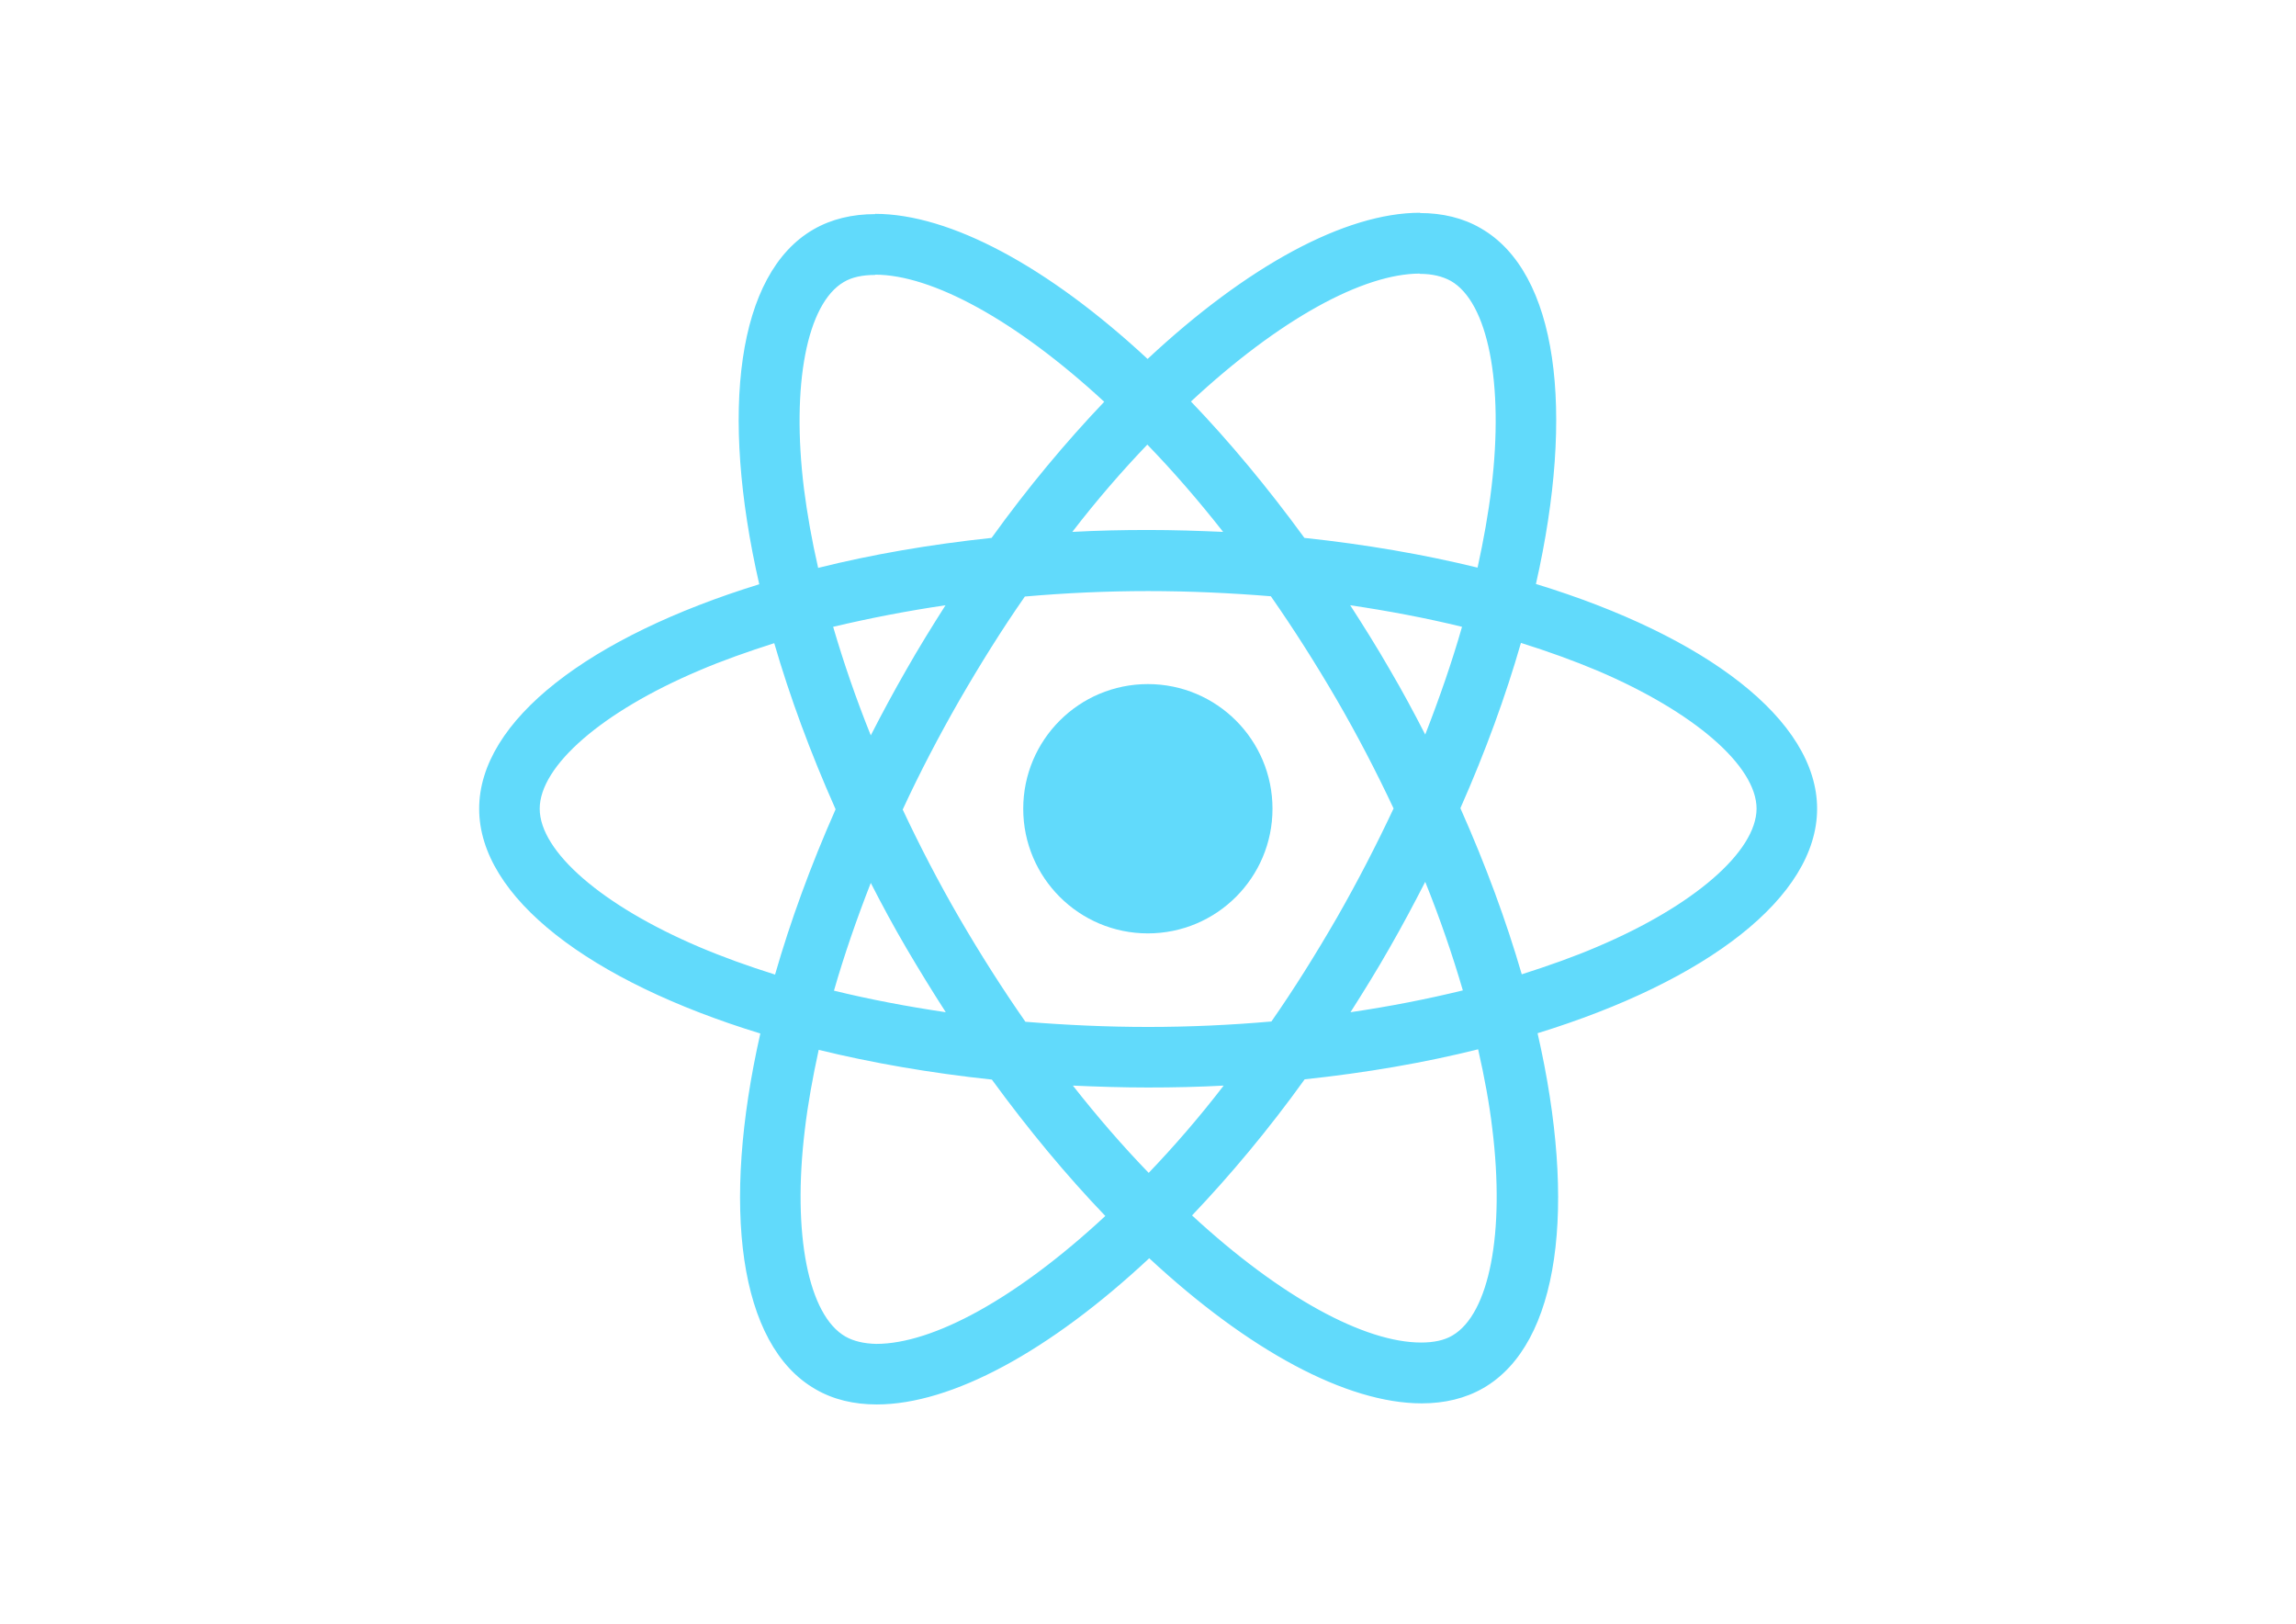
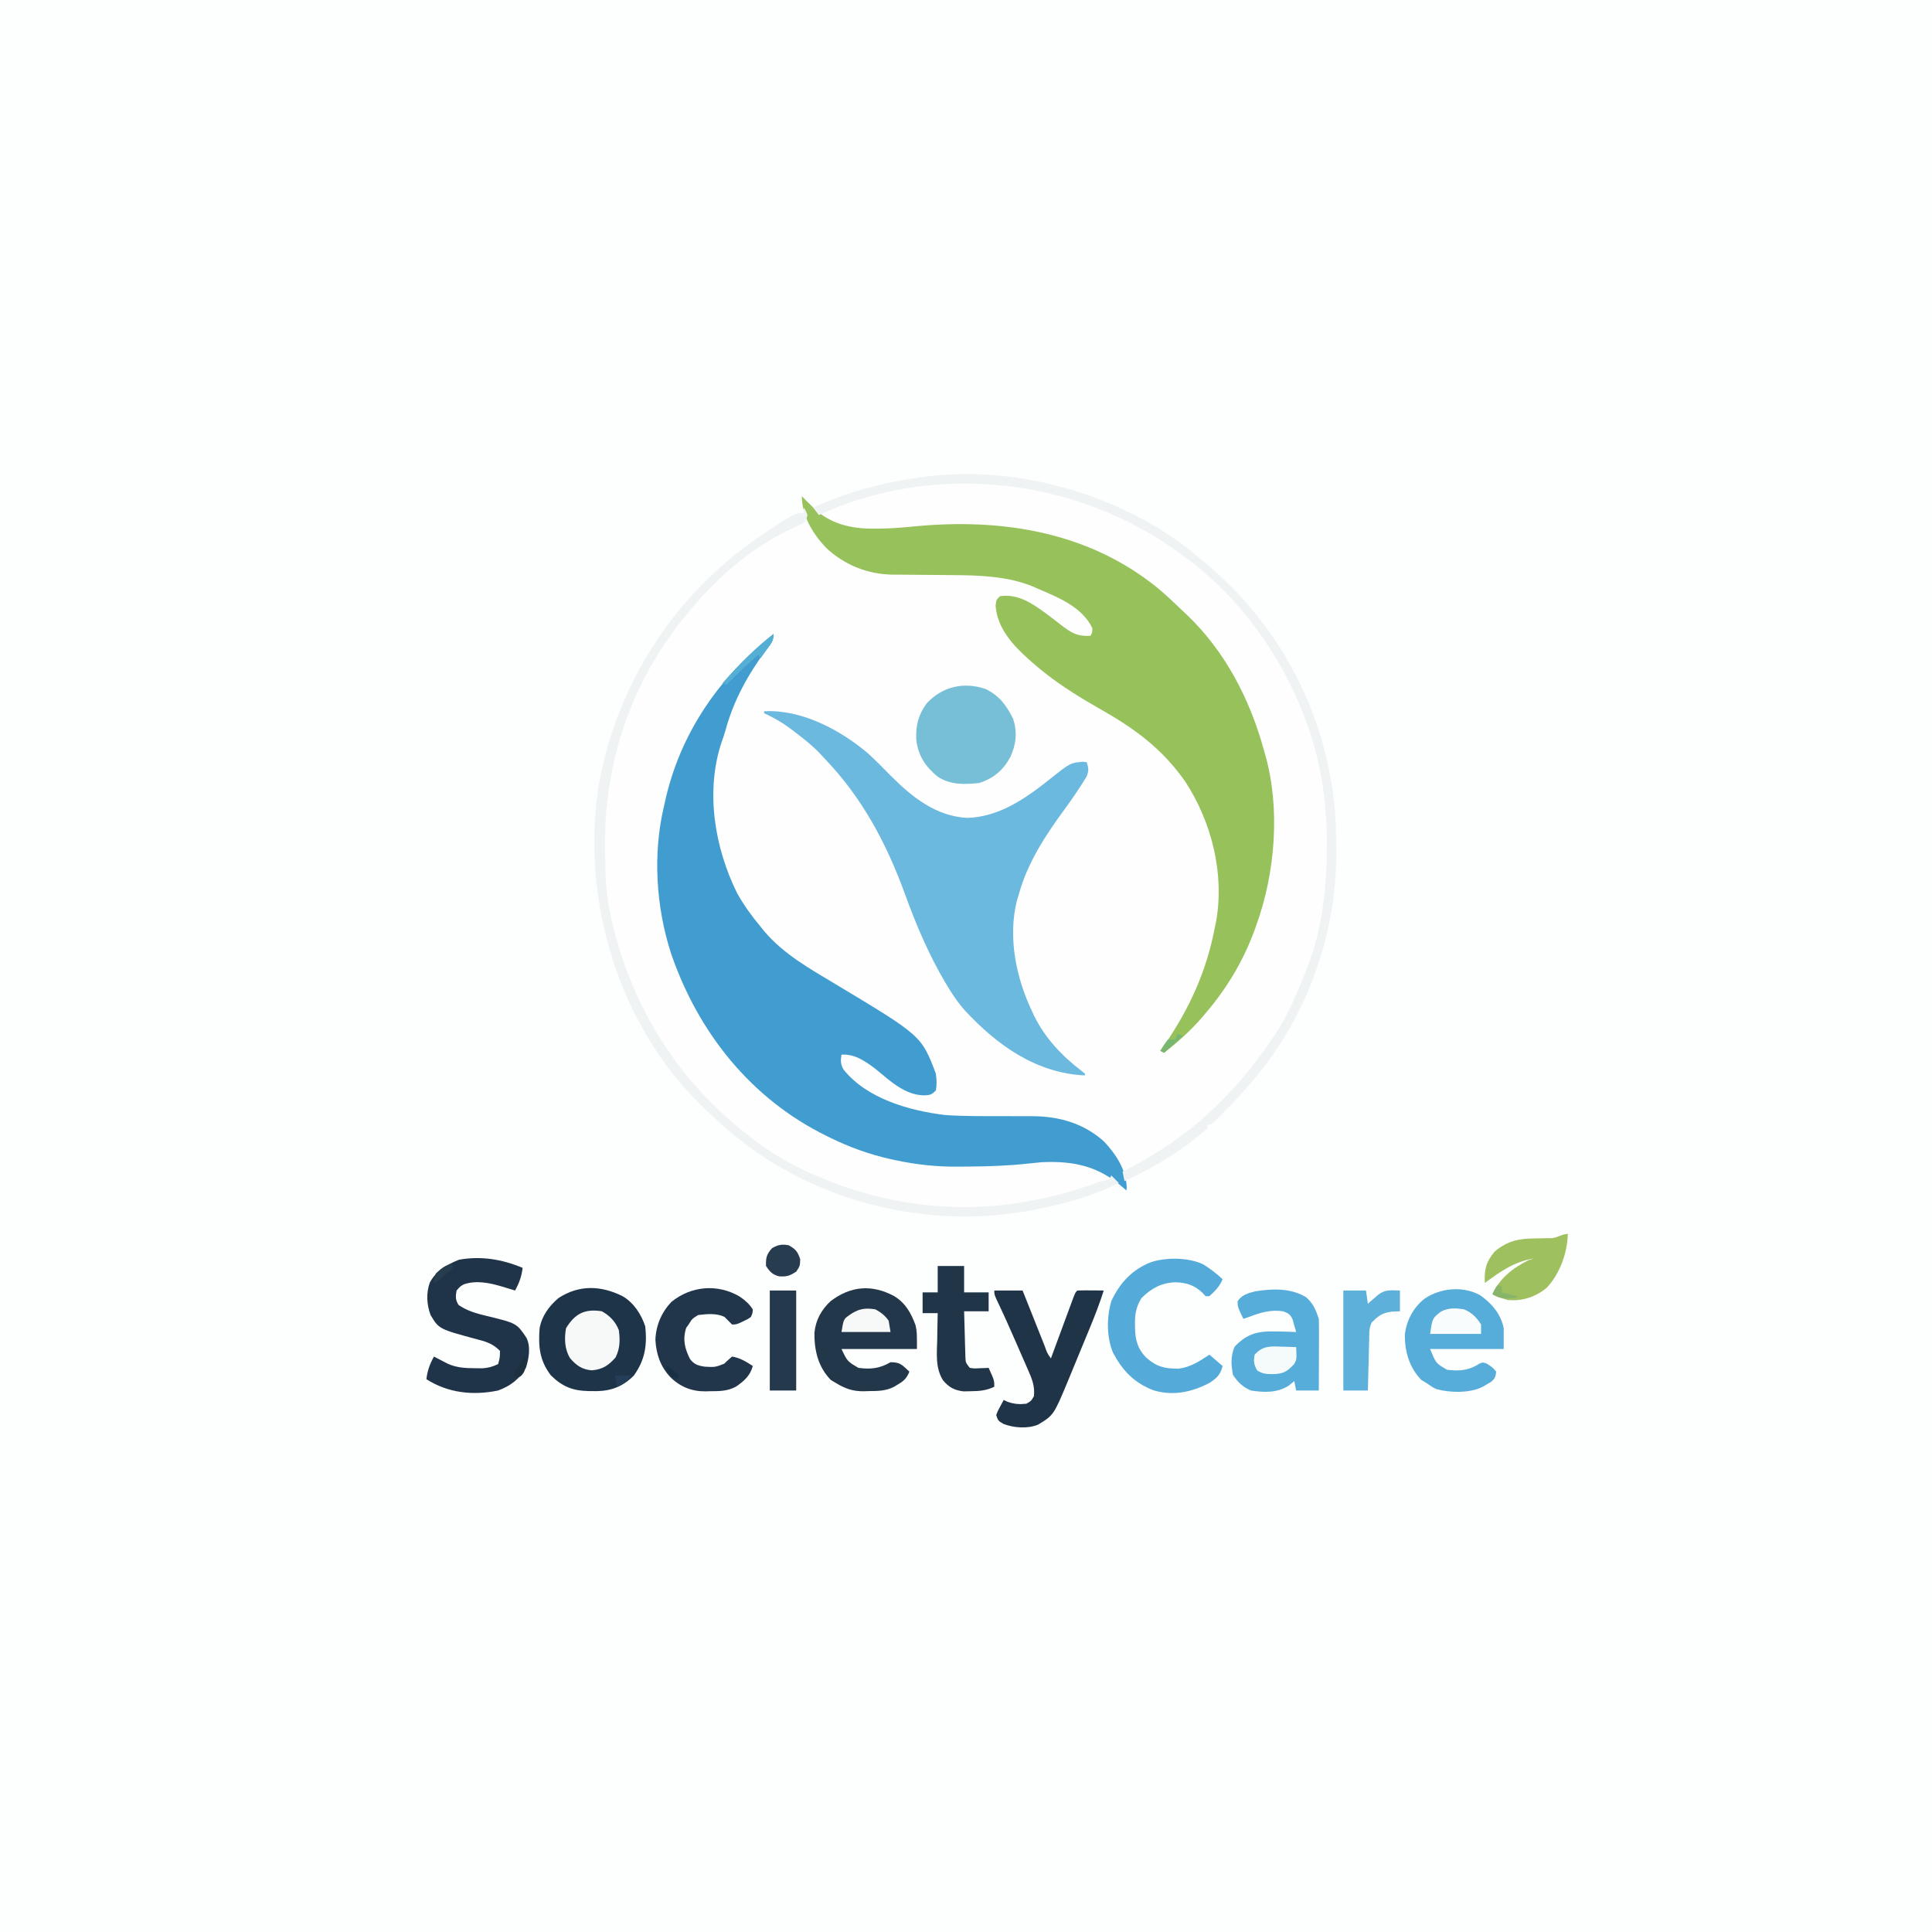
- <svg xmlns="http://www.w3.org/2000/svg" viewBox="0 0 841.9 595.3">
-   <g fill="#61DAFB">
-     <path d="M666.3 296.5c0-32.5-40.7-63.3-103.1-82.4 14.4-63.6 8-114.2-20.2-130.4-6.5-3.8-14.1-5.6-22.4-5.6v22.3c4.6 0 8.3.9 11.4 2.6 13.6 7.8 19.5 37.5 14.9 75.7-1.1 9.4-2.9 19.3-5.1 29.4-19.6-4.8-41-8.5-63.5-10.9-13.5-18.5-27.5-35.3-41.6-50 32.6-30.3 63.2-46.9 84-46.9V78c-27.5 0-63.5 19.6-99.9 53.6-36.4-33.8-72.4-53.2-99.9-53.2v22.3c20.7 0 51.4 16.5 84 46.6-14 14.7-28 31.4-41.3 49.9-22.6 2.4-44 6.1-63.6 11-2.3-10-4-19.7-5.2-29-4.7-38.2 1.1-67.9 14.6-75.8 3-1.8 6.9-2.6 11.5-2.6V78.5c-8.4 0-16 1.8-22.6 5.6-28.1 16.2-34.4 66.7-19.9 130.1-62.2 19.2-102.7 49.9-102.7 82.3 0 32.5 40.7 63.3 103.1 82.4-14.4 63.6-8 114.2 20.2 130.4 6.5 3.8 14.1 5.6 22.5 5.6 27.5 0 63.5-19.6 99.9-53.6 36.4 33.8 72.4 53.2 99.9 53.2 8.4 0 16-1.8 22.6-5.6 28.1-16.2 34.4-66.7 19.9-130.1 62-19.1 102.5-49.9 102.5-82.3zm-130.2-66.7c-3.7 12.9-8.3 26.2-13.5 39.5-4.1-8-8.4-16-13.1-24-4.6-8-9.5-15.8-14.4-23.4 14.2 2.1 27.9 4.7 41 7.9zm-45.8 106.5c-7.8 13.5-15.8 26.3-24.1 38.2-14.9 1.3-30 2-45.2 2-15.1 0-30.2-.7-45-1.9-8.3-11.9-16.4-24.6-24.2-38-7.6-13.1-14.5-26.4-20.8-39.8 6.2-13.4 13.2-26.8 20.7-39.9 7.8-13.5 15.8-26.3 24.1-38.2 14.9-1.3 30-2 45.2-2 15.1 0 30.2.7 45 1.9 8.3 11.9 16.4 24.6 24.2 38 7.6 13.1 14.5 26.4 20.8 39.8-6.3 13.4-13.2 26.8-20.7 39.9zm32.3-13c5.4 13.4 10 26.8 13.8 39.8-13.1 3.2-26.9 5.9-41.2 8 4.9-7.7 9.8-15.6 14.4-23.7 4.6-8 8.9-16.1 13-24.1zM421.2 430c-9.3-9.6-18.6-20.3-27.8-32 9 .4 18.2.7 27.5.7 9.4 0 18.7-.2 27.8-.7-9 11.7-18.3 22.4-27.5 32zm-74.4-58.9c-14.2-2.1-27.9-4.7-41-7.9 3.7-12.9 8.3-26.2 13.5-39.5 4.1 8 8.4 16 13.1 24 4.7 8 9.5 15.8 14.4 23.4zM420.7 163c9.3 9.6 18.6 20.3 27.8 32-9-.4-18.2-.7-27.5-.7-9.4 0-18.7.2-27.8.7 9-11.7 18.3-22.4 27.5-32zm-74 58.9c-4.9 7.7-9.8 15.6-14.4 23.7-4.6 8-8.9 16-13 24-5.4-13.4-10-26.8-13.8-39.8 13.1-3.1 26.9-5.8 41.2-7.9zm-90.5 125.2c-35.4-15.1-58.3-34.9-58.3-50.6 0-15.7 22.9-35.6 58.3-50.6 8.6-3.7 18-7 27.7-10.1 5.7 19.6 13.2 40 22.5 60.9-9.2 20.8-16.6 41.1-22.2 60.6-9.9-3.1-19.3-6.5-28-10.2zM310 490c-13.6-7.8-19.5-37.5-14.9-75.7 1.1-9.4 2.9-19.3 5.1-29.4 19.6 4.8 41 8.5 63.5 10.9 13.5 18.5 27.5 35.3 41.6 50-32.6 30.3-63.2 46.9-84 46.9-4.5-.1-8.3-1-11.3-2.7zm237.2-76.2c4.7 38.2-1.1 67.9-14.6 75.8-3 1.8-6.9 2.6-11.5 2.6-20.7 0-51.4-16.5-84-46.6 14-14.7 28-31.4 41.3-49.9 22.6-2.4 44-6.1 63.6-11 2.3 10.1 4.1 19.8 5.2 29.1zm38.5-66.7c-8.6 3.7-18 7-27.7 10.1-5.7-19.6-13.2-40-22.5-60.9 9.2-20.8 16.6-41.1 22.2-60.6 9.9 3.1 19.3 6.5 28.1 10.2 35.4 15.1 58.3 34.9 58.3 50.6-.1 15.7-23 35.6-58.4 50.6zM320.8 78.4z" />
-     <circle cx="420.9" cy="296.5" r="45.7" />
-     <path d="M520.5 78.1z" />
-   </g>
+ <svg xmlns="http://www.w3.org/2000/svg" version="1.1" width="1024" height="1024">
+   <path d="M0 0 C337.92 0 675.84 0 1024 0 C1024 337.92 1024 675.84 1024 1024 C686.08 1024 348.16 1024 0 1024 C0 686.08 0 348.16 0 0 Z " fill="#FDFEFE" transform="translate(0,0)" />
+   <path d="M0 0 C0.706 0.317 1.411 0.634 2.138 0.96 C16.888 7.701 30.673 16.461 43 27 C44.156 27.972 45.312 28.943 46.469 29.914 C56.369 38.267 64.954 46.801 73 57 C73.745 57.94 74.49 58.879 75.258 59.848 C100.956 93.112 115.19 134.446 115.185 176.402 C115.187 178.6 115.206 180.798 115.225 182.996 C115.402 227.311 98.982 271.454 70 305 C69.318 305.791 68.636 306.583 67.934 307.398 C63.625 312.285 59.134 316.986 54.562 321.625 C53.782 322.425 53.782 322.425 52.985 323.242 C51.696 324.534 50.352 325.773 49 327 C48.34 327 47.68 327 47 327 C47 327.66 47 328.32 47 329 C40.082 335.235 32.155 340.333 24.312 345.312 C23.542 345.803 22.771 346.294 21.977 346.8 C17.117 349.837 12.197 352.428 6.97 354.783 C4.628 355.941 4.628 355.941 3.875 359.312 C3.937 360.643 3.937 360.643 4 362 C3.01 361.34 2.02 360.68 1 360 C1 359.34 1 358.68 1 358 C0.458 358.216 -0.084 358.432 -0.642 358.655 C-51.722 378.903 -107.034 381.936 -158.348 360.066 C-180.372 350.39 -199.597 337.719 -217 321 C-217.57 320.457 -218.141 319.914 -218.729 319.354 C-226.984 311.457 -234.417 303.342 -241 294 C-241.626 293.117 -241.626 293.117 -242.265 292.215 C-271.522 250.566 -283.684 196.578 -275.478 146.189 C-265.665 93.132 -235.75 46.607 -191.341 16.036 C-172.048 3 -172.048 3 -167 3 C-167.495 -1.455 -167.495 -1.455 -168 -6 C-166.917 -4.732 -166.917 -4.732 -165.812 -3.438 C-163.356 -0.73 -163.356 -0.73 -160.914 -1.141 C-156.737 -2.372 -152.657 -3.834 -148.562 -5.312 C-134.15 -10.406 -120.144 -13.984 -105 -16 C-104.321 -16.097 -103.642 -16.194 -102.943 -16.294 C-68.115 -20.815 -31.827 -14.355 0 0 Z " fill="#FDFEFD" transform="translate(593,269)" />
+   <path d="M0 0 C0 3.843 -1.172 4.858 -3.5 7.875 C-13.234 20.974 -21.089 34.96 -25.387 50.781 C-26.012 53.045 -26.772 55.226 -27.562 57.438 C-36.234 83.498 -31.222 113.421 -19.234 137.555 C-15.701 143.809 -11.617 149.507 -7 155 C-6.368 155.789 -5.737 156.578 -5.086 157.391 C5.244 169.694 19.133 177.393 32.727 185.549 C78.425 212.981 78.425 212.981 86 233 C86.461 236.07 86.613 238.946 86 242 C83.625 244.375 82.895 244.398 79.625 244.562 C69.631 244.346 61.858 237.009 54.516 230.934 C49.004 226.697 43.164 222.486 36 223 C35.468 226.042 35.531 228.192 37.102 230.898 C49.546 246.409 72.011 252.688 91 255 C100.482 255.655 110 255.567 119.5 255.562 C123.237 255.566 126.973 255.576 130.71 255.603 C133.012 255.62 135.314 255.623 137.615 255.61 C151.662 255.702 164.865 259.57 175.375 269.246 C181.651 276.02 186.612 283.669 187.188 293.062 C187.126 293.702 187.064 294.341 187 295 C186.381 294.437 186.381 294.437 185.75 293.863 C172.542 282.159 159.415 279.184 142 280 C139.644 280.207 137.296 280.46 134.946 280.719 C124.36 281.877 113.835 282.247 103.194 282.3 C101.552 282.308 99.909 282.322 98.267 282.341 C86.842 282.459 76.173 281.386 65 279 C64.058 278.801 63.117 278.602 62.147 278.398 C50.848 275.864 40.377 272.107 30 267 C29.366 266.692 28.732 266.384 28.079 266.066 C-11.991 246.368 -39.82 211.387 -54.238 169.629 C-62.345 144.791 -64.122 116.412 -58 91 C-57.839 90.27 -57.678 89.539 -57.512 88.787 C-49.529 52.623 -28.854 22.839 0 0 Z " fill="#419DD0" transform="translate(410,336)" />
+   <path d="M0 0 C0.681 0.701 1.361 1.403 2.062 2.125 C3.039 3.086 4.019 4.044 5 5 C5.485 5.492 5.969 5.985 6.469 6.492 C15.036 14.598 25.899 17.196 37.312 17.188 C38.713 17.188 38.713 17.188 40.142 17.189 C46.711 17.141 53.156 16.674 59.688 16 C105.825 11.526 152.144 18.768 189 49 C192.634 52.065 196.113 55.273 199.528 58.579 C201.014 60.013 202.52 61.425 204.027 62.836 C224.433 82.235 237.698 108.01 245 135 C245.198 135.678 245.395 136.356 245.599 137.054 C253.669 165.432 250.91 199.482 241 227 C240.354 228.829 240.354 228.829 239.695 230.695 C233.667 246.736 225.143 261.009 214 274 C212.805 275.406 212.805 275.406 211.586 276.84 C205.635 283.639 199.111 289.444 192 295 C191.34 294.67 190.68 294.34 190 294 C190.606 293.138 191.212 292.275 191.836 291.387 C205.453 271.688 214.612 251.581 219 228 C219.259 226.835 219.259 226.835 219.523 225.646 C224.136 200.042 217.191 172.604 203.129 151.145 C190.772 133.516 176.104 123 157.674 112.542 C144.993 105.34 132.931 97.726 122 88 C121.498 87.56 120.997 87.119 120.48 86.666 C111.992 79.113 103.633 70.087 102.703 58.207 C103 55 103 55 105 53 C114.369 51.612 121.845 56.641 129.152 61.965 C131.94 64.04 134.691 66.158 137.434 68.293 C142.803 72.422 146.008 74.411 153 74 C153.886 72.31 153.886 72.31 154 70 C148.606 58.698 135.878 53.604 125 49 C123.906 48.507 123.906 48.507 122.789 48.004 C109.497 42.403 94.058 41.88 79.852 41.824 C77.523 41.801 75.195 41.777 72.867 41.752 C69.245 41.717 65.623 41.687 62 41.674 C58.471 41.658 54.943 41.618 51.414 41.574 C49.815 41.577 49.815 41.577 48.184 41.58 C34.739 41.364 22.573 36.478 12.75 27.25 C5.801 19.88 0 10.349 0 0 Z " fill="#96C15B" transform="translate(425,263)" />
+   <path d="M0 0 C19.756 -1.14 40.456 9.891 55.152 22.379 C59.188 26.093 63.024 29.991 66.87 33.899 C78.195 45.339 91.023 55.652 107.688 56.5 C124.794 55.995 138.997 45.931 151.863 35.619 C162.362 27.303 162.362 27.303 169 26.75 C169.99 26.874 169.99 26.874 171 27 C172.01 30.176 172.165 31.61 170.848 34.727 C167.177 40.686 163.337 46.414 159.168 52.035 C149.046 65.877 139.575 80.307 135 97 C134.466 98.765 134.466 98.765 133.922 100.566 C129.151 120.037 133.568 141.293 142 159 C142.626 160.35 142.626 160.35 143.266 161.727 C149.095 173.351 157.732 182.536 167.98 190.391 C168.647 190.922 169.313 191.453 170 192 C170 192.33 170 192.66 170 193 C144.115 191.807 123.407 176.895 106.363 158.527 C103.153 154.931 100.502 151.111 98 147 C97.07 145.484 97.07 145.484 96.121 143.938 C87.276 128.981 80.646 113.383 74.733 97.066 C64.875 70.029 52.039 45.802 32 25 C31.054 23.96 31.054 23.96 30.09 22.898 C25.803 18.319 20.983 14.534 16 10.75 C15.335 10.242 14.67 9.734 13.986 9.211 C9.527 5.895 5.032 3.359 0 1 C0 0.67 0 0.34 0 0 Z " fill="#6BB9DF" transform="translate(405,377)" />
+   <path d="M0 0 C5.942 3.537 9.844 9.532 12 16 C13.047 25.949 11.903 33.771 6 42 C0.404 47.707 -5.783 50.215 -13.811 50.329 C-14.492 50.324 -15.173 50.318 -15.875 50.312 C-16.583 50.308 -17.291 50.303 -18.021 50.298 C-26.458 50.108 -31.864 47.997 -38 42 C-44.035 34.121 -44.735 26.661 -44 17 C-42.792 10.422 -39.022 5.306 -34 1 C-23.031 -6.134 -11.515 -5.702 0 0 Z " fill="#1E3448" transform="translate(330,687)" />
+   <path d="M0 0 C0.706 0.317 1.411 0.634 2.138 0.96 C16.888 7.701 30.673 16.461 43 27 C44.156 27.972 45.312 28.943 46.469 29.914 C56.369 38.267 64.954 46.801 73 57 C73.745 57.94 74.49 58.879 75.258 59.848 C100.956 93.112 115.19 134.446 115.185 176.402 C115.187 178.6 115.206 180.798 115.225 182.996 C115.402 227.311 98.982 271.454 70 305 C69.318 305.791 68.636 306.583 67.934 307.398 C63.625 312.285 59.134 316.986 54.562 321.625 C54.042 322.159 53.522 322.692 52.985 323.242 C51.696 324.534 50.352 325.773 49 327 C48.34 327 47.68 327 47 327 C47 327.66 47 328.32 47 329 C34.287 340.457 18.532 349.932 3 357 C2.67 355.35 2.34 353.7 2 352 C3.632 351.165 3.632 351.165 5.297 350.312 C37.14 333.851 61.027 311.518 81 282 C81.721 280.956 82.441 279.912 83.184 278.836 C89.889 268.609 94.437 257.304 99 246 C99.28 245.312 99.56 244.624 99.849 243.915 C107.923 223.587 110.233 200.943 110.25 179.25 C110.251 178.471 110.251 177.693 110.252 176.89 C110.218 151.85 105.818 128.109 96 105 C95.664 104.209 95.328 103.418 94.982 102.603 C81.521 71.523 59.807 43.562 32 24 C31.435 23.596 30.87 23.192 30.289 22.776 C-10.669 -6.361 -62.126 -18.083 -111.812 -10.375 C-128.209 -7.606 -143.962 -3.127 -159 4 C-159.99 2.68 -160.98 1.36 -162 0 C-143.785 -8.339 -124.799 -13.263 -105 -16 C-104.291 -16.103 -103.583 -16.206 -102.853 -16.312 C-68.077 -20.843 -31.771 -14.33 0 0 Z " fill="#EFF3F4" transform="translate(593,269)" />
+   <path d="M0 0 C1.125 1.75 1.125 1.75 2 4 C1.496 5.922 1.496 5.922 0 8 C-2.347 9.302 -4.619 10.416 -7.062 11.5 C-29.454 22.098 -48.799 39.667 -64 59 C-64.744 59.938 -65.488 60.877 -66.254 61.844 C-92.108 95.296 -105.506 135.956 -105.312 178.125 C-105.31 178.989 -105.308 179.854 -105.305 180.745 C-105.249 193.379 -104.976 205.663 -102 218 C-101.78 218.938 -101.559 219.876 -101.332 220.843 C-88.888 272.348 -59.286 314.167 -15 343.062 C23.939 366.232 72.191 376.16 117 368 C118.114 367.815 118.114 367.815 119.25 367.625 C131.923 365.507 143.851 362.03 155.936 357.693 C158 357 158 357 160.205 356.532 C160.797 356.356 161.39 356.181 162 356 C162.33 355.34 162.66 354.68 163 354 C164.32 355.32 165.64 356.64 167 358 C153.398 364.908 138.892 368.81 124 371.812 C122.462 372.123 122.462 372.123 120.892 372.439 C71.885 381.862 18.712 371.05 -22.695 343.277 C-32.491 336.573 -41.447 329.217 -50 321 C-50.57 320.457 -51.141 319.914 -51.729 319.354 C-59.984 311.457 -67.417 303.342 -74 294 C-74.626 293.117 -74.626 293.117 -75.265 292.215 C-104.522 250.566 -116.684 196.578 -108.478 146.189 C-98.665 93.132 -68.75 46.607 -24.341 16.036 C-5.048 3 -5.048 3 0 3 C0 2.01 0 1.02 0 0 Z " fill="#EFF3F3" transform="translate(426,269)" />
+   <path d="M0 0 C7.316 3.724 10.77 8.509 14.438 15.75 C16.698 22.874 16.038 29.245 12.938 36 C9.104 43.051 4.072 47.271 -3.562 49.75 C-11.42 50.594 -18.931 50.835 -25.699 46.297 C-32.137 40.952 -35.872 35.296 -36.914 26.926 C-37.277 19.471 -35.9 13.864 -31.562 7.75 C-23.275 -1.366 -11.759 -4.077 0 0 Z " fill="#76BFD6" transform="translate(522.5625,365.25)" />
+   <path d="M0 0 C-0.543 4.565 -1.795 7.973 -4 12 C-4.675 11.795 -5.351 11.59 -6.047 11.379 C-7.385 10.975 -7.385 10.975 -8.75 10.562 C-9.632 10.296 -10.513 10.029 -11.422 9.754 C-17.77 7.898 -24.582 6.527 -31.051 8.684 C-32.947 9.675 -32.947 9.675 -35 12 C-35.581 15.161 -35.67 16.936 -33.938 19.688 C-29.329 22.81 -24.545 24.163 -19.188 25.438 C-3.168 29.332 -3.168 29.332 2 37 C4.398 41.796 3.344 47.895 1.812 52.812 C-1.709 59.005 -6.395 62.563 -13 65 C-26.221 67.742 -39.51 66.358 -51 59 C-50.457 54.435 -49.205 51.027 -47 47 C-46.004 47.524 -46.004 47.524 -44.988 48.059 C-44.105 48.514 -43.222 48.969 -42.312 49.438 C-41.442 49.89 -40.572 50.342 -39.676 50.809 C-34.8 52.98 -30.302 53.159 -25 53.188 C-23.804 53.202 -22.608 53.216 -21.375 53.23 C-18.123 53.008 -15.917 52.398 -13 51 C-12.064 47.701 -12.064 47.701 -12 44 C-15.498 40.443 -18.853 39.206 -23.625 38 C-44.382 32.424 -44.382 32.424 -48.812 24.938 C-50.863 19.415 -51.188 13.251 -49.156 7.691 C-45.6 1.337 -40.337 -1.652 -33.75 -4.312 C-22.18 -6.434 -10.785 -4.568 0 0 Z " fill="#203449" transform="translate(277,672)" />
+   <path d="M0 0 C6.035 3.764 8.85 8.895 11.25 15.375 C12 19 12 19 12 28 C-1.2 28 -14.4 28 -28 28 C-24.835 34.607 -24.835 34.607 -19 38 C-12.515 38.859 -7.702 38.338 -2 35 C3.305 35 4.19 36.536 8 40 C6.608 43.383 5.197 44.837 2.062 46.688 C1.373 47.104 0.683 47.52 -0.027 47.949 C-4.473 50.317 -8.776 50.253 -13.688 50.312 C-14.465 50.342 -15.243 50.371 -16.045 50.4 C-21.953 50.464 -25.975 49.05 -31 46 C-31.887 45.464 -32.774 44.928 -33.688 44.375 C-40.382 37.5 -42.433 28.729 -42.34 19.43 C-41.667 12.637 -38.716 7.267 -33.75 2.625 C-23.079 -5.47 -11.855 -6.376 0 0 Z " fill="#22374A" transform="translate(474,687)" />
+   <path d="M0 0 C6.136 4.279 11.035 10.031 12.5 17.5 C12.5 21.13 12.5 24.76 12.5 28.5 C-0.37 28.5 -13.24 28.5 -26.5 28.5 C-23.401 36.144 -23.401 36.144 -17.5 39.5 C-10.878 40.323 -5.874 39.894 -0.254 36.18 C1.5 35.5 1.5 35.5 3.609 36.297 C5.611 37.571 7.095 38.577 8.5 40.5 C8.246 43.178 7.846 44.212 5.758 45.949 C5.054 46.358 4.35 46.766 3.625 47.188 C2.926 47.604 2.228 48.02 1.508 48.449 C-5.237 51.979 -15.9 51.774 -23.223 49.746 C-25.25 48.75 -25.25 48.75 -28.5 46.5 C-29.387 45.964 -30.274 45.428 -31.188 44.875 C-37.537 38.354 -39.999 29.732 -39.902 20.84 C-38.996 13.316 -35.459 6.597 -29.5 1.875 C-21.062 -3.926 -9 -5.018 0 0 Z " fill="#57ADDA" transform="translate(784.5,686.5)" />
+   <path d="M0 0 C3.877 3.153 5.36 6.871 6.926 11.566 C7.011 14.443 7.042 17.295 7.023 20.172 C7.022 21.011 7.021 21.85 7.019 22.715 C7.014 25.395 7.001 28.074 6.988 30.754 C6.983 32.571 6.979 34.388 6.975 36.205 C6.964 40.659 6.946 45.113 6.926 49.566 C2.966 49.566 -0.994 49.566 -5.074 49.566 C-5.404 47.916 -5.734 46.266 -6.074 44.566 C-7.085 45.391 -8.095 46.216 -9.137 47.066 C-15.292 50.896 -22.089 50.648 -29.074 49.566 C-33.383 47.667 -36.031 45.174 -38.574 41.254 C-39.575 35.877 -39.86 31.424 -37.699 26.316 C-32.479 20.847 -27.577 18.536 -19.973 18.258 C-15.001 18.204 -10.04 18.331 -5.074 18.566 C-5.472 17.103 -5.893 15.646 -6.324 14.191 C-6.672 12.973 -6.672 12.973 -7.027 11.73 C-8.311 9.077 -9.346 8.553 -12.074 7.566 C-18.555 6.612 -24.082 8.244 -30.074 10.566 C-31.064 10.896 -32.054 11.226 -33.074 11.566 C-36.052 5.373 -36.052 5.373 -36.137 2.316 C-34.111 -1.02 -30.5 -2.075 -26.852 -2.992 C-17.727 -4.442 -8.151 -4.808 0 0 Z " fill="#56ADD9" transform="translate(692.0742,687.4336)" />
+   <path d="M0 0 C4.95 0 9.9 0 15 0 C15.628 1.583 15.628 1.583 16.269 3.197 C17.819 7.099 19.372 10.999 20.927 14.899 C21.6 16.589 22.272 18.28 22.943 19.971 C23.906 22.397 24.873 24.822 25.84 27.246 C26.141 28.007 26.442 28.767 26.752 29.55 C27.95 33.032 27.95 33.032 30 36 C30.389 34.945 30.777 33.89 31.177 32.803 C32.615 28.901 34.057 25.001 35.499 21.101 C36.124 19.411 36.748 17.72 37.37 16.029 C38.264 13.603 39.161 11.178 40.059 8.754 C40.338 7.993 40.617 7.233 40.905 6.45 C42.886 1.114 42.886 1.114 44 0 C46.353 -0.073 48.708 -0.084 51.062 -0.062 C52.353 -0.053 53.643 -0.044 54.973 -0.035 C55.972 -0.024 56.971 -0.012 58 0 C55.886 6.668 53.402 13.129 50.727 19.59 C50.321 20.574 49.915 21.559 49.497 22.573 C48.643 24.644 47.788 26.714 46.931 28.783 C45.631 31.923 44.339 35.066 43.047 38.209 C42.211 40.232 41.375 42.255 40.539 44.277 C40.159 45.204 39.778 46.13 39.386 47.084 C31.505 66.049 31.505 66.049 23.18 71.105 C17.696 73.356 10.282 72.843 4.812 70.688 C2 69 2 69 1 66 C1.777 63.957 1.777 63.957 2.938 61.812 C3.508 60.739 3.508 60.739 4.09 59.645 C4.54 58.83 4.54 58.83 5 58 C5.681 58.33 6.361 58.66 7.062 59 C10.632 60.215 13.251 60.409 17 60 C19.563 58.52 19.563 58.52 21 56 C21.564 50.811 20.003 46.866 17.93 42.215 C17.611 41.477 17.292 40.74 16.964 39.98 C15.944 37.628 14.91 35.283 13.875 32.938 C13.202 31.389 12.53 29.84 11.859 28.291 C8.374 20.27 4.792 12.307 1.036 4.408 C0 2 0 2 0 0 Z " fill="#203448" transform="translate(527,684)" />
+   <path d="M0 0 C3.689 2.261 7.008 4.884 10.188 7.812 C8.631 11.632 6.231 14.073 3.188 16.812 C2.527 16.812 1.867 16.812 1.188 16.812 C0.631 16.214 0.074 15.616 -0.5 15 C-4.815 10.918 -9.007 9.632 -14.812 9.438 C-22.264 9.697 -27.516 12.636 -32.812 17.812 C-35.639 22.412 -36.329 26.378 -36.25 31.688 C-36.242 32.395 -36.235 33.102 -36.227 33.831 C-36.023 40.287 -34.836 44.684 -30.352 49.324 C-24.724 54.309 -20.364 55.306 -12.996 55.207 C-6.777 54.436 -1.934 51.227 3.188 47.812 C5.497 49.792 7.808 51.773 10.188 53.812 C9.006 58.539 7.105 60.244 3.188 62.812 C-6.236 67.703 -16.035 69.82 -26.5 66.688 C-36.766 62.659 -42.743 56.401 -47.91 46.766 C-51.328 38.562 -51.33 27.772 -48.746 19.328 C-44.287 9.754 -37.693 2.69 -27.812 -1.188 C-19.7 -3.892 -7.687 -3.761 0 0 Z " fill="#54ABDA" transform="translate(637.8125,670.1875)" />
+   <path d="M0 0 C2.959 2.023 4.954 3.795 6.953 6.793 C6.824 8.84 6.824 8.84 5.953 10.793 C4.176 12.059 4.176 12.059 2.016 13.043 C1.305 13.378 0.595 13.713 -0.137 14.059 C-2.047 14.793 -2.047 14.793 -4.047 14.793 C-5.401 13.481 -6.734 12.147 -8.047 10.793 C-12.243 8.695 -17.489 9.245 -22.047 9.793 C-25.261 11.837 -25.261 11.837 -27.047 14.793 C-27.697 15.69 -27.697 15.69 -28.359 16.605 C-30.309 22.81 -29.125 27.527 -26.312 33.129 C-24.154 35.967 -21.93 36.666 -18.461 37.164 C-13.082 37.463 -13.082 37.463 -8.207 35.602 C-7.721 35.128 -7.235 34.655 -6.734 34.168 C-5.848 33.384 -4.961 32.6 -4.047 31.793 C0.165 32.481 3.396 34.491 6.953 36.793 C5.581 41.976 2.249 44.857 -2.047 47.793 C-6.563 50.18 -10.868 50.16 -15.859 50.168 C-16.628 50.192 -17.397 50.217 -18.189 50.242 C-25.483 50.279 -31.553 47.834 -36.797 42.668 C-42.058 36.998 -44.221 30.577 -44.672 22.918 C-44.375 15.238 -41.463 8.424 -36.184 2.812 C-25.69 -5.705 -11.661 -6.877 0 0 Z " fill="#21364B" transform="translate(392.0469,687.207)" />
+   <path d="M0 0 C4.62 0 9.24 0 14 0 C14 4.62 14 9.24 14 14 C18.29 14 22.58 14 27 14 C27 17.3 27 20.6 27 24 C22.71 24 18.42 24 14 24 C14.114 28.438 14.24 32.875 14.375 37.312 C14.406 38.575 14.437 39.838 14.469 41.139 C14.507 42.347 14.546 43.556 14.586 44.801 C14.633 46.474 14.633 46.474 14.681 48.181 C14.805 51.204 14.805 51.204 17 54 C19.437 54.364 19.437 54.364 22.125 54.188 C23.49 54.147 23.49 54.147 24.883 54.105 C25.581 54.071 26.28 54.036 27 54 C30 60.625 30 60.625 30 64 C25.786 66.022 22.214 66.328 17.562 66.375 C16.285 66.403 15.008 66.432 13.691 66.461 C8.755 65.845 5.937 64.351 2.749 60.482 C-1.295 53.935 -0.439 46.419 -0.25 39 C-0.23 37.639 -0.212 36.279 -0.195 34.918 C-0.148 31.611 -0.083 28.306 0 25 C-2.64 25 -5.28 25 -8 25 C-8 21.37 -8 17.74 -8 14 C-5.36 14 -2.72 14 0 14 C0 9.38 0 4.76 0 0 Z " fill="#203548" transform="translate(497,671)" />
+   <path d="M0 0 C-0.352 10.222 -4.183 21.177 -11.355 28.672 C-17.328 33.496 -24.351 35.812 -32 35 C-34.79 34.185 -37.32 33.149 -40 32 C-36.024 23.398 -29.316 18.201 -21 14 C-20.01 13.67 -19.02 13.34 -18 13 C-28.295 14.66 -35.742 19.897 -44 26 C-44.364 18.954 -43.458 14.95 -38.812 9.375 C-31.881 3.522 -25.748 2.423 -16.812 2.375 C-14.881 2.349 -12.95 2.316 -11.02 2.273 C-10.175 2.267 -9.33 2.262 -8.46 2.255 C-5.525 1.951 -2.811 0 0 0 Z " fill="#9EC05F" transform="translate(831,654)" />
+   <path d="M0 0 C3.96 0 7.92 0 12 0 C12.33 2.31 12.66 4.62 13 7 C13.482 6.578 13.964 6.157 14.461 5.723 C15.093 5.175 15.724 4.627 16.375 4.062 C17.315 3.245 17.315 3.245 18.273 2.41 C22.075 -0.695 25.244 -0.077 30 0 C30 3.63 30 7.26 30 11 C28.639 11.062 27.277 11.124 25.875 11.188 C20.769 11.735 18.55 13.362 15 17 C13.473 20.055 13.76 23.276 13.684 26.633 C13.663 27.385 13.642 28.136 13.621 28.911 C13.555 31.316 13.496 33.72 13.438 36.125 C13.394 37.754 13.351 39.383 13.307 41.012 C13.199 45.008 13.098 49.004 13 53 C8.71 53 4.42 53 0 53 C0 35.51 0 18.02 0 0 Z " fill="#5CB0DA" transform="translate(712,684)" />
+   <path d="M0 0 C4.62 0 9.24 0 14 0 C14 17.49 14 34.98 14 53 C9.38 53 4.76 53 0 53 C0 35.51 0 18.02 0 0 Z " fill="#25394C" transform="translate(408,684)" />
+   <path d="M0 0 C4.216 2.357 7.231 5.485 9 10 C9.688 15.295 9.655 19.69 7.25 24.5 C3.399 28.779 0.526 30.762 -5.312 31.312 C-10.497 30.873 -13.416 28.802 -16.812 24.938 C-19.794 20.073 -19.944 14.508 -19 9 C-14.288 1.217 -8.971 -1.435 0 0 Z " fill="#F7F8F8" transform="translate(319,695)" />
+   <path d="M0 0 C4.145 1.712 6.581 4.237 9 8 C9 9.65 9 11.3 9 13 C0.09 13 -8.82 13 -18 13 C-16.812 4.683 -16.812 4.683 -12.168 1.102 C-8.184 -0.923 -4.327 -0.736 0 0 Z " fill="#F8FCFC" transform="translate(776,694)" />
+   <path d="M0 0 C1.182 0.027 1.182 0.027 2.389 0.055 C4.322 0.102 6.255 0.173 8.188 0.25 C8.478 6.693 8.478 6.693 7.164 9.211 C3.217 13.34 1.465 14.419 -4.188 14.562 C-7.771 14.52 -9.397 14.501 -12.5 12.625 C-14.232 9.491 -14.474 7.777 -13.812 4.25 C-9.58 -0.383 -5.86 -0.255 0 0 Z " fill="#F5FBFB" transform="translate(678.8125,713.75)" />
+   <path d="M0 0 C2.895 1.547 5.129 3.294 7 6 C7.33 7.98 7.66 9.96 8 12 C-0.58 12 -9.16 12 -18 12 C-16.874 5.243 -16.874 5.243 -14.062 3.188 C-9.319 -0.201 -5.782 -0.99 0 0 Z " fill="#F7F8F8" transform="translate(464,694)" />
+   <path d="M0 0 C3.734 2.074 4.789 3.357 6.125 7.438 C6 11 6 11 4.062 13.938 C0.693 16.207 -1.083 16.76 -5.059 16.48 C-8.591 15.606 -10.04 13.971 -12 11 C-12.151 6.688 -11.705 4.785 -8.812 1.562 C-5.456 -0.302 -3.782 -0.63 0 0 Z " fill="#283C50" transform="translate(418,660)" />
+   <path d="M0 0 C0 3.838 -1.265 5.115 -3.5 8.188 C-4.15 9.089 -4.799 9.99 -5.469 10.918 C-5.974 11.605 -6.479 12.292 -7 13 C-7.33 12.34 -7.66 11.68 -8 11 C-13.963 16.054 -19.531 21.417 -25 27 C-25.66 26.67 -26.32 26.34 -27 26 C-18.552 16.609 -9.927 7.861 0 0 Z " fill="#55AED3" transform="translate(410,336)" />
+   <path d="M0 0 C0.99 0.33 1.98 0.66 3 1 C-0.3 3.97 -3.6 6.94 -7 10 C-7.66 9.67 -8.32 9.34 -9 9 C-7.25 6 -7.25 6 -5 3 C-3.68 3 -2.36 3 -1 3 C-0.67 2.01 -0.34 1.02 0 0 Z " fill="#77B770" transform="translate(624,548)" />
+   <path d="M0 0 C0 2 0 2 -1.68 3.691 C-2.404 4.309 -3.129 4.926 -3.875 5.562 C-4.594 6.183 -5.314 6.803 -6.055 7.441 C-8 9 -8 9 -10 10 C-9.938 7.812 -9.938 7.812 -9 5 C-6.433 2.614 -3.611 0 0 0 Z " fill="#253D4C" transform="translate(240,670)" />
+   <path d="M0 0 C0.33 0 0.66 0 1 0 C0.385 7.508 0.385 7.508 -1.562 10 C-2.274 10.495 -2.274 10.495 -3 11 C-3.99 10.67 -4.98 10.34 -6 10 C-5.025 8.331 -4.045 6.665 -3.062 5 C-2.245 3.608 -2.245 3.608 -1.41 2.188 C-0.712 1.105 -0.712 1.105 0 0 Z " fill="#1D303E" transform="translate(278,719)" />
+   <path d="M0 0 C0.66 0.33 1.32 0.66 2 1 C2 1.99 2 2.98 2 4 C4.64 4.66 7.28 5.32 10 6 C10 6.33 10 6.66 10 7 C8.584 7.054 7.167 7.093 5.75 7.125 C4.961 7.148 4.172 7.171 3.359 7.195 C0.793 6.983 -0.792 6.287 -3 5 C-1.125 1.125 -1.125 1.125 0 0 Z " fill="#87B66B" transform="translate(794,681)" />
+   <path d="M0 0 C3 0 6 0 9 0 C6.51 2.667 4.366 4.557 1 6 C0.67 4.02 0.34 2.04 0 0 Z " fill="#243E59" transform="translate(326,729)" />
+   <path d="M0 0 C1.98 1.65 3.96 3.3 6 5 C5.67 5.66 5.34 6.32 5 7 C2.378 5.951 1.206 5.351 -0.25 2.875 C-0.497 2.256 -0.745 1.637 -1 1 C-0.67 0.67 -0.34 0.34 0 0 Z " fill="#183044" transform="translate(354,724)" />
</svg>
